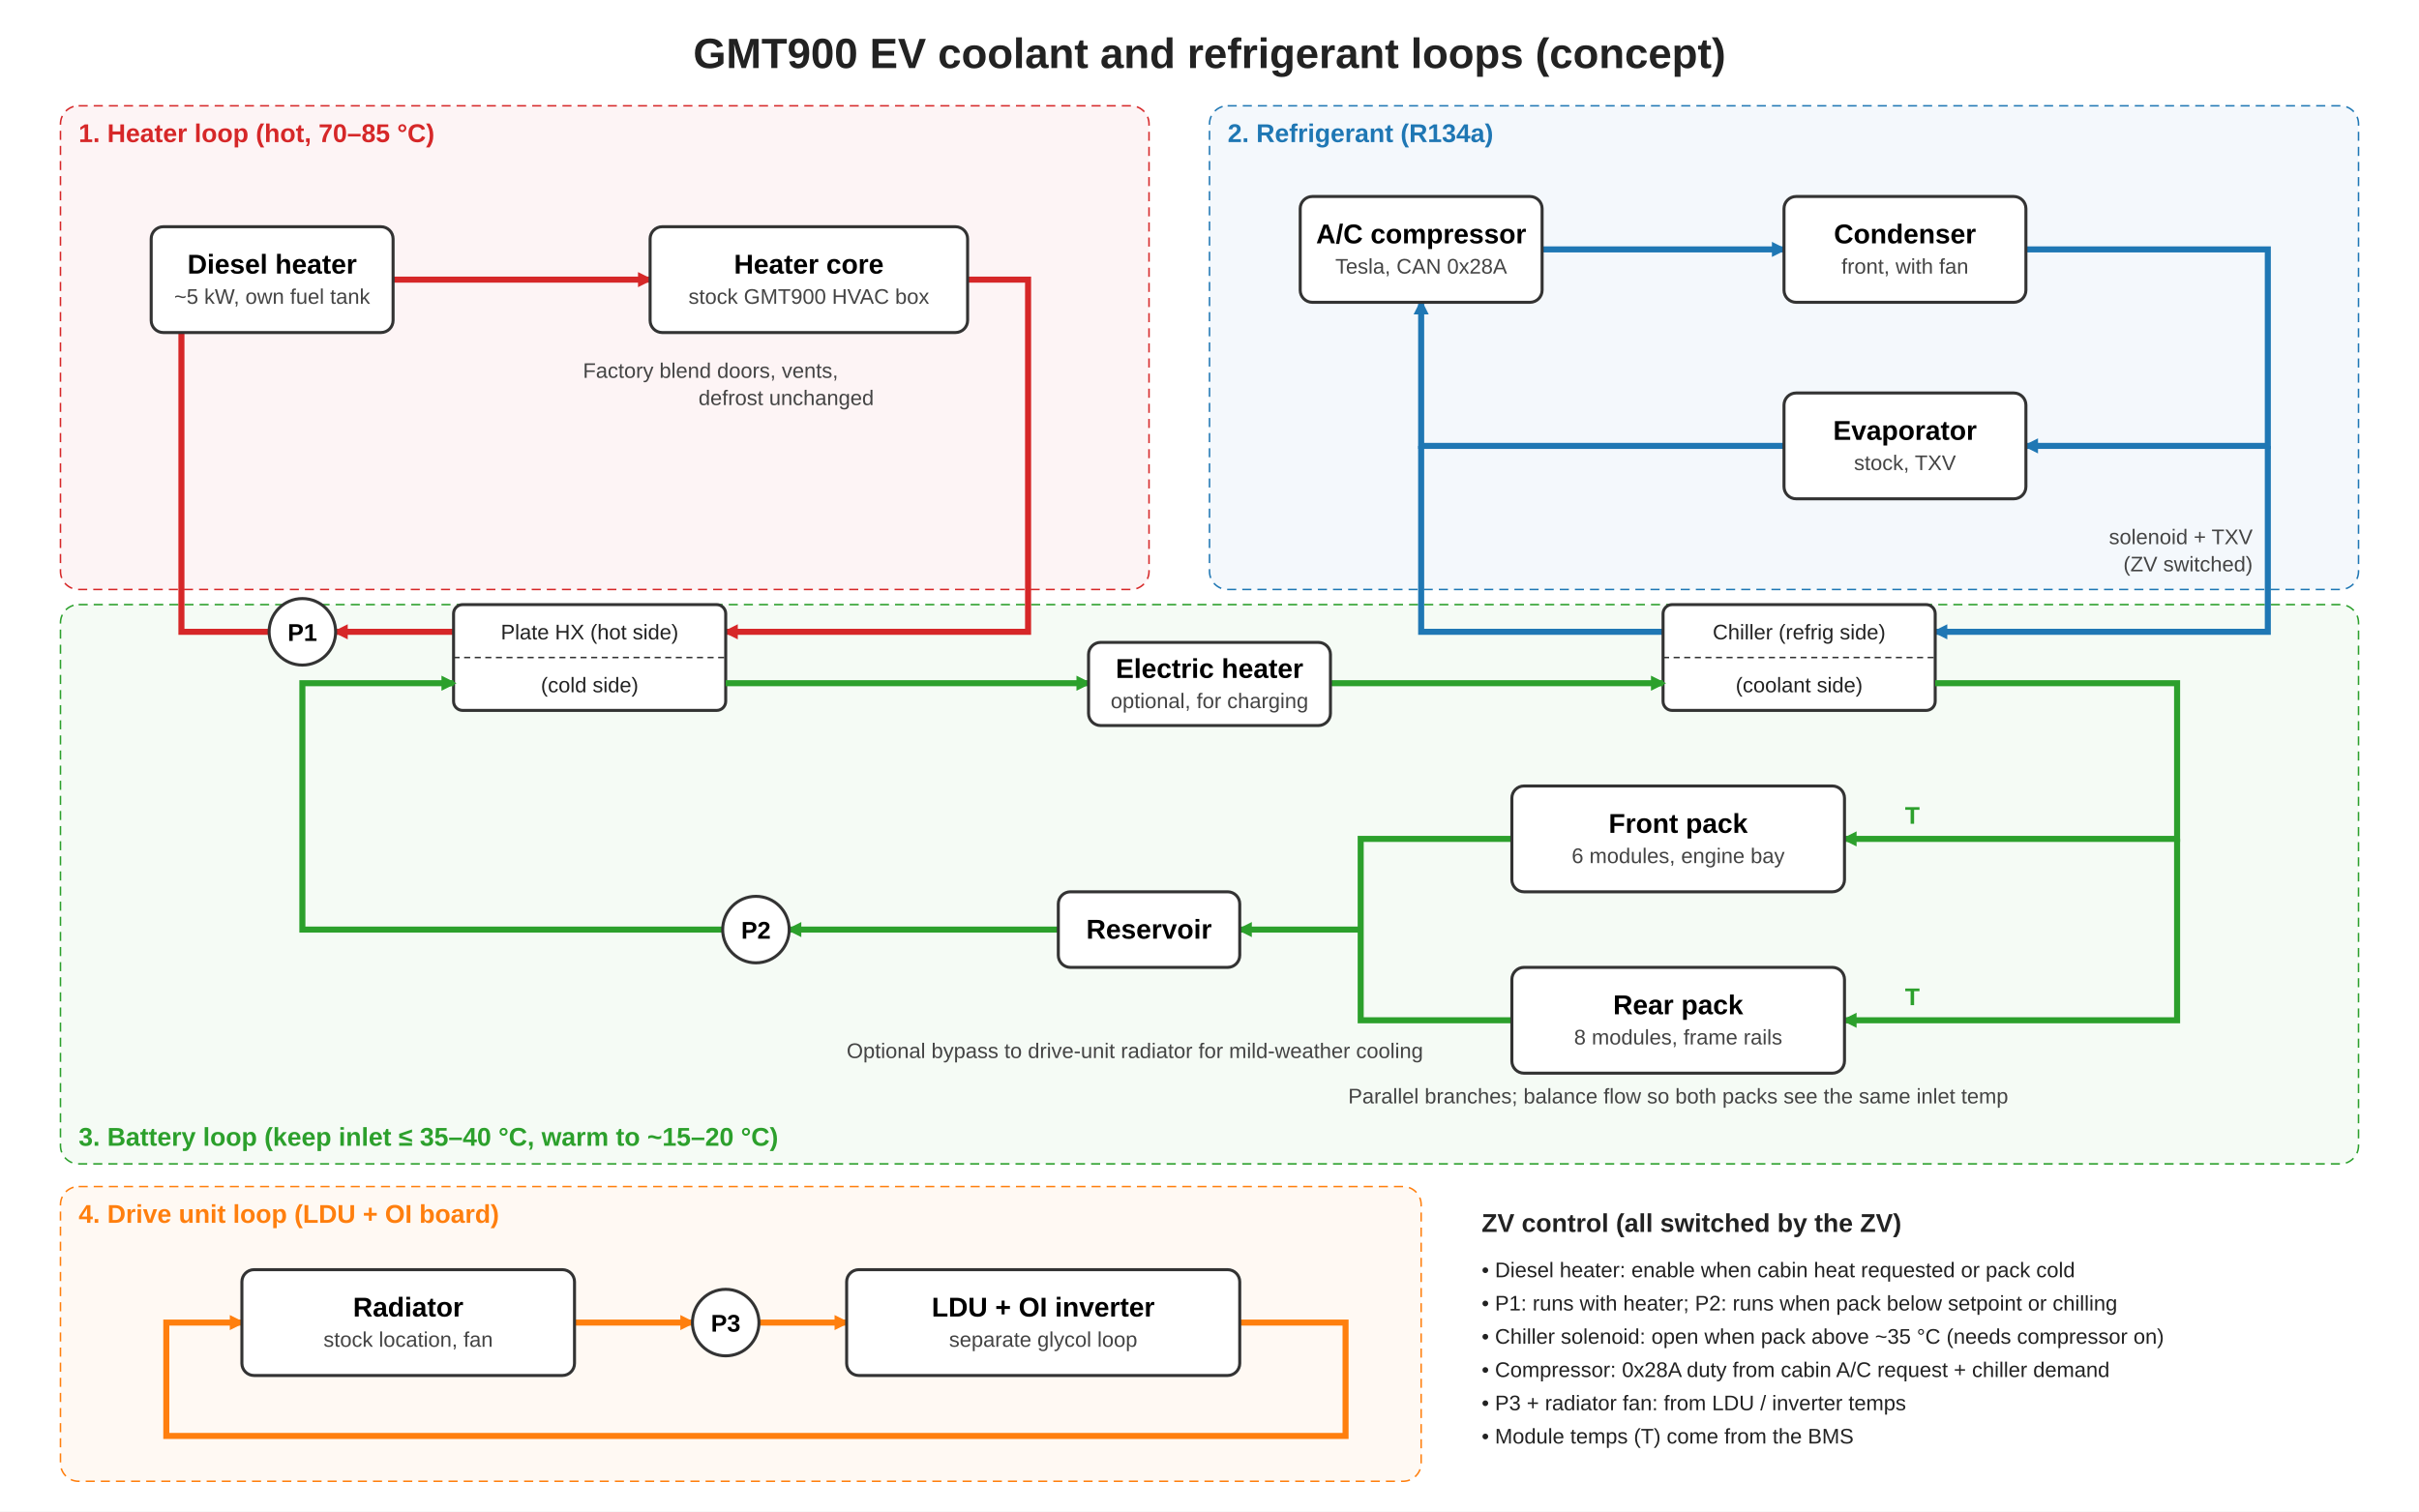
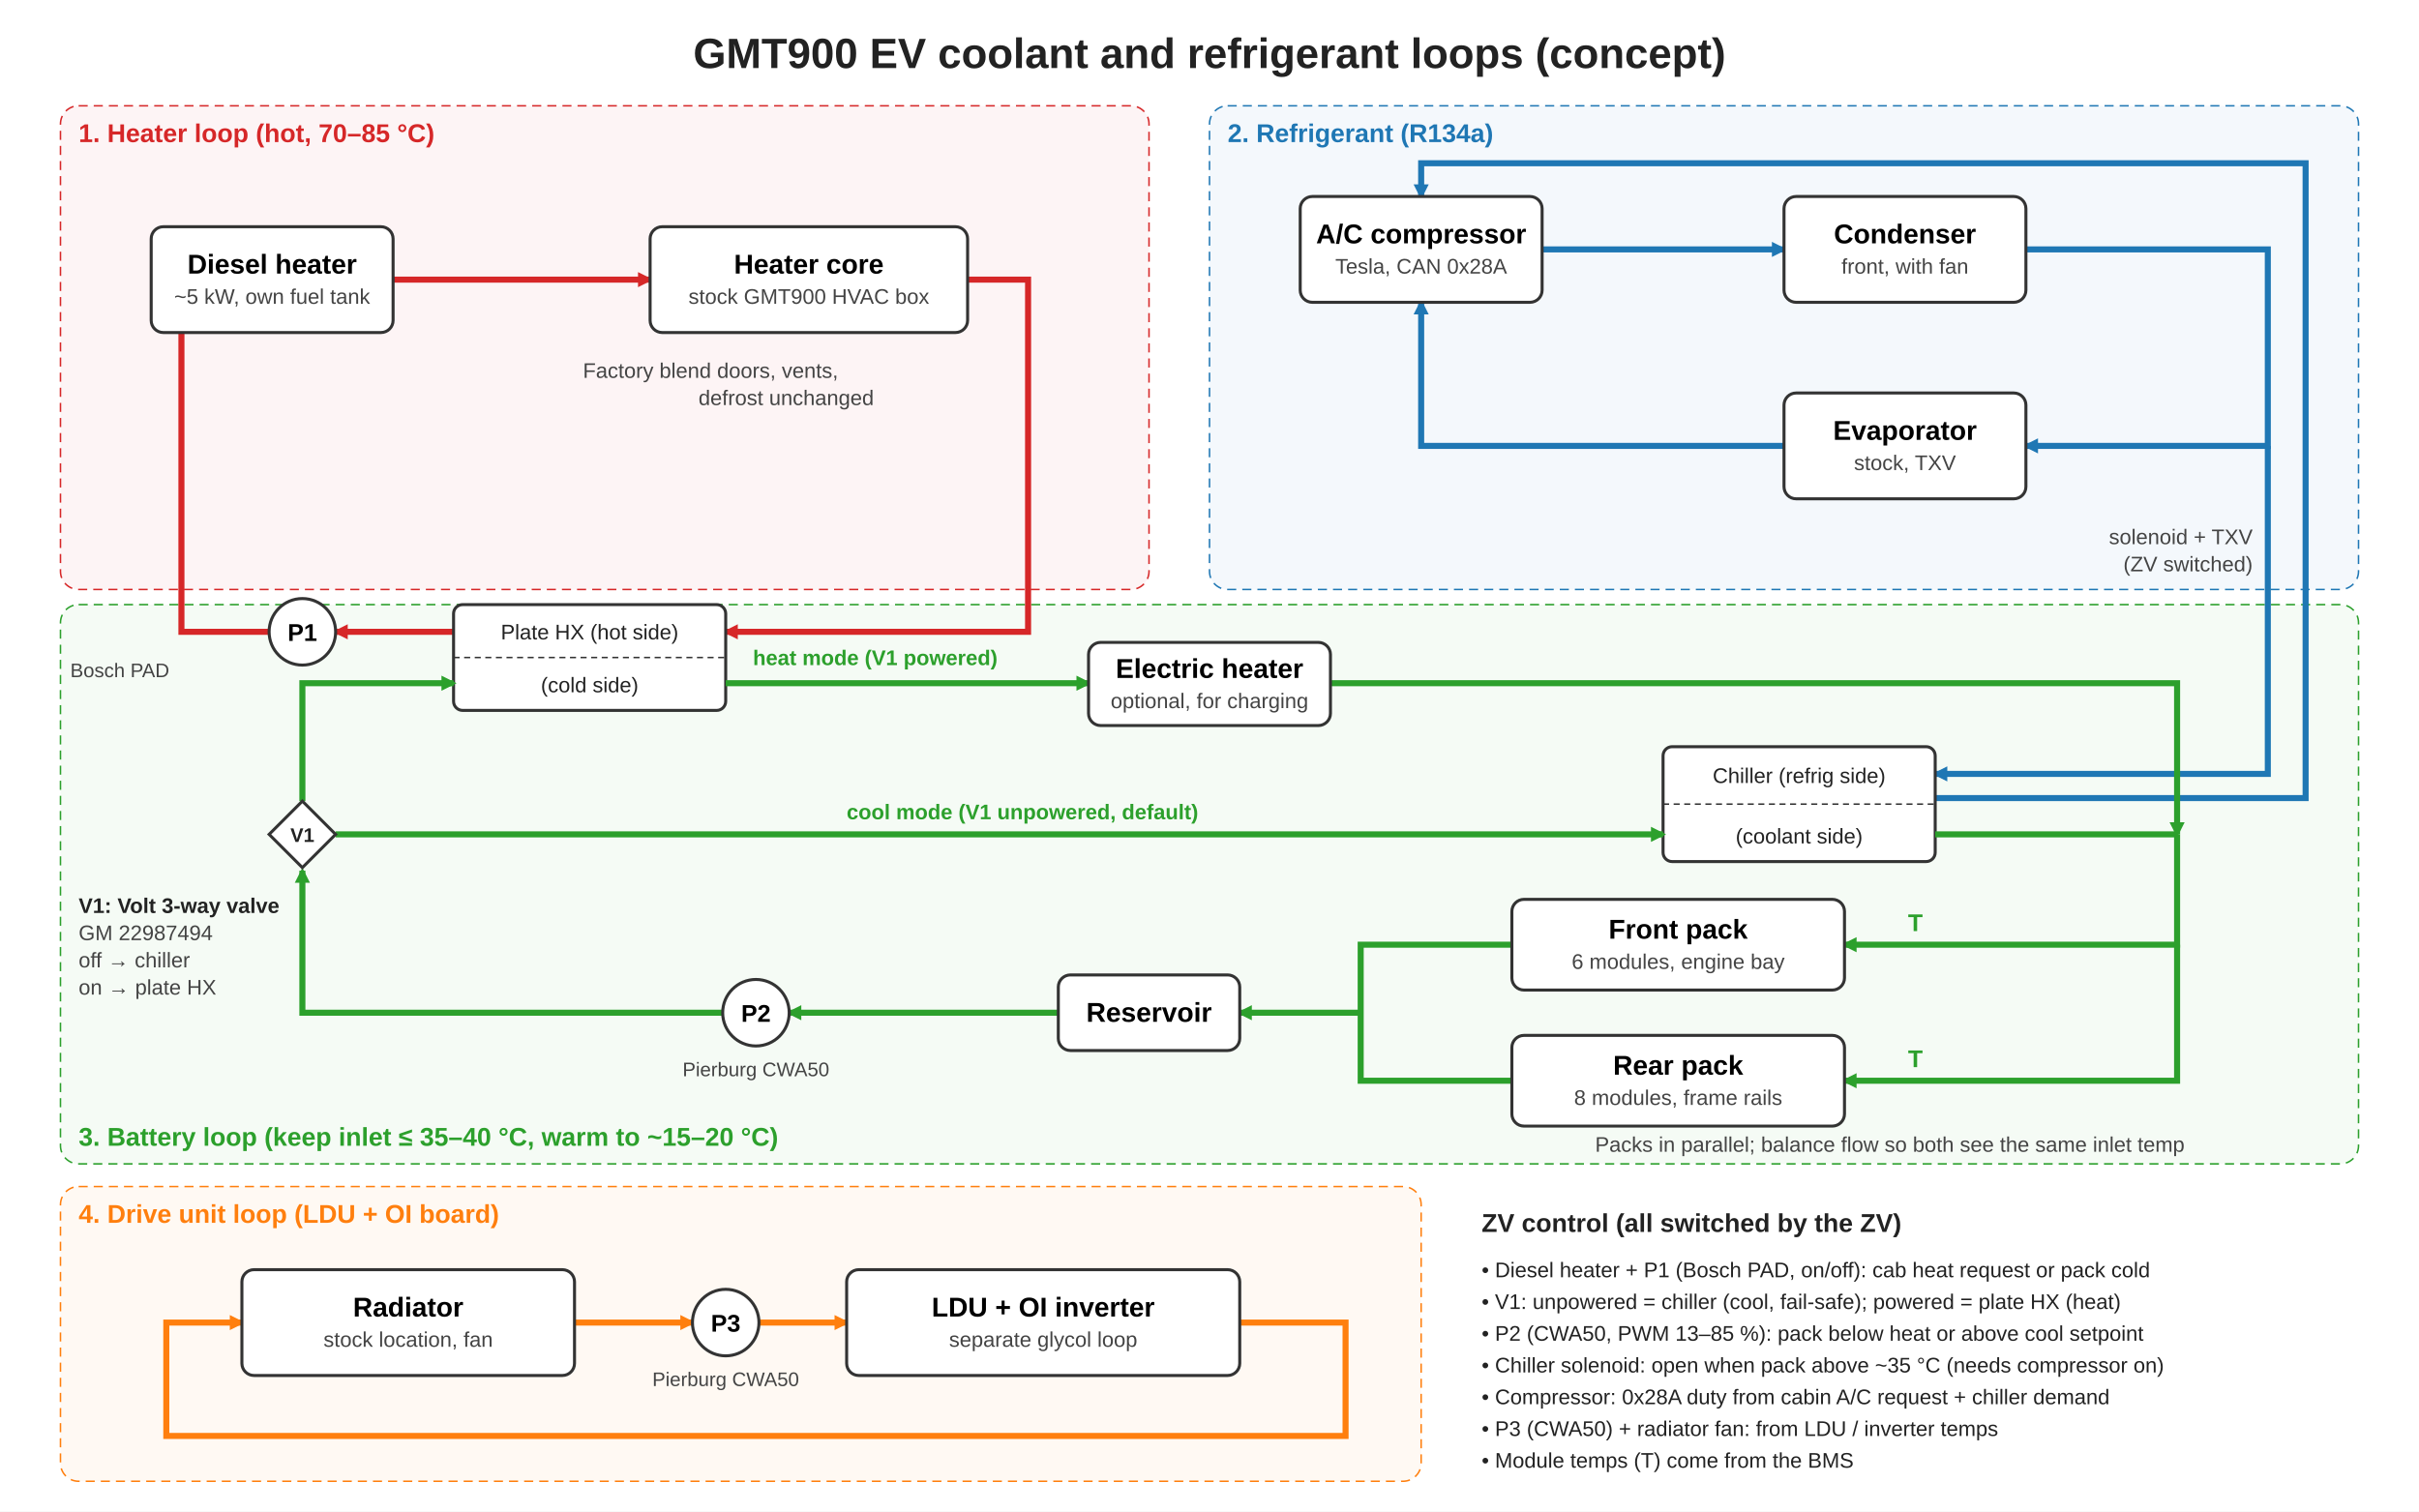
<svg xmlns="http://www.w3.org/2000/svg" width="1600" height="1000" viewBox="0 0 1600 1000" font-family="Arial, Helvetica, sans-serif">
  <defs>
    <marker id="aheat" markerWidth="14" markerHeight="14" markerUnits="userSpaceOnUse" refX="8" refY="5" orient="auto">
      <path d="M0,0 L10,5 L0,10 z" fill="#d62728" />
    </marker>
    <marker id="abatt" markerWidth="14" markerHeight="14" markerUnits="userSpaceOnUse" refX="8" refY="5" orient="auto">
      <path d="M0,0 L10,5 L0,10 z" fill="#2ca02c" />
    </marker>
    <marker id="aref" markerWidth="14" markerHeight="14" markerUnits="userSpaceOnUse" refX="8" refY="5" orient="auto">
      <path d="M0,0 L10,5 L0,10 z" fill="#1f77b4" />
    </marker>
    <marker id="adrv" markerWidth="14" markerHeight="14" markerUnits="userSpaceOnUse" refX="8" refY="5" orient="auto">
      <path d="M0,0 L10,5 L0,10 z" fill="#ff7f0e" />
    </marker>
  </defs>
  <rect width="1600" height="1000" fill="#fff" />
  <text x="800" y="45" font-size="28" fill="#222" text-anchor="middle" font-weight="bold">GMT900 EV coolant and refrigerant loops (concept)</text>
  <rect x="40" y="70" width="720" height="320" rx="12" fill="#d62728" fill-opacity="0.05" stroke="#d62728" stroke-dasharray="6 4" />
  <text x="52" y="94" font-size="17" fill="#d62728" text-anchor="start" font-weight="bold">1. Heater loop (hot, 70–85 °C)</text>
  <rect x="800" y="70" width="760" height="320" rx="12" fill="#1f77b4" fill-opacity="0.05" stroke="#1f77b4" stroke-dasharray="6 4" />
  <text x="812" y="94" font-size="17" fill="#1f77b4" text-anchor="start" font-weight="bold">2. Refrigerant (R134a)</text>
  <rect x="40" y="400" width="1520" height="370" rx="12" fill="#2ca02c" fill-opacity="0.05" stroke="#2ca02c" stroke-dasharray="6 4" />
  <text x="52" y="758" font-size="17" fill="#2ca02c" text-anchor="start" font-weight="bold">3. Battery loop (keep inlet ≤ 35–40 °C, warm to ~15–20 °C)</text>
  <rect x="40" y="785" width="900" height="195" rx="12" fill="#ff7f0e" fill-opacity="0.05" stroke="#ff7f0e" stroke-dasharray="6 4" />
  <text x="52" y="809" font-size="17" fill="#ff7f0e" text-anchor="start" font-weight="bold">4. Drive unit loop (LDU + OI board)</text>
  <path d="M260,185 L430,185" fill="none" stroke="#d62728" stroke-width="4" marker-end="url(#aheat)" />
  <path d="M640,185 L680,185 L680,418 L480,418" fill="none" stroke="#d62728" stroke-width="4" marker-end="url(#aheat)" />
  <path d="M300,418 L222,418" fill="none" stroke="#d62728" stroke-width="4" marker-end="url(#aheat)" />
  <path d="M178,418 L120,418 L120,185 L100,185" fill="none" stroke="#d62728" stroke-width="4" />
  <path d="M100,185 L100,185" fill="none" stroke="#d62728" stroke-width="4" />
  <path d="M120,185 L100,185" stroke="#d62728" stroke-width="4" />
  <rect x="100" y="150" width="160" height="70" rx="8" fill="#fff" stroke="#333" stroke-width="2" />
  <text x="180.0" y="181.0" text-anchor="middle" font-size="18" font-weight="bold">Diesel heater</text>
  <text x="180.0" y="201.0" text-anchor="middle" font-size="14" fill="#444">~5 kW, own fuel tank</text>
  <rect x="430" y="150" width="210" height="70" rx="8" fill="#fff" stroke="#333" stroke-width="2" />
  <text x="535.0" y="181.0" text-anchor="middle" font-size="18" font-weight="bold">Heater core</text>
  <text x="535.0" y="201.0" text-anchor="middle" font-size="14" fill="#444">stock GMT900 HVAC box</text>
  <circle cx="200" cy="418" r="22" fill="#fff" stroke="#333" stroke-width="2" />
  <text x="200" y="424" text-anchor="middle" font-size="16" font-weight="bold">P1</text>
  <text x="470" y="250" font-size="14" fill="#444" text-anchor="middle" font-weight="normal">Factory blend doors, vents,</text>
  <text x="520" y="268" font-size="14" fill="#444" text-anchor="middle" font-weight="normal">defrost unchanged</text>
  <rect x="300" y="400" width="180" height="70" rx="6" fill="#fff" stroke="#333" stroke-width="2" />
  <line x1="300" y1="435" x2="480" y2="435" stroke="#333" stroke-dasharray="4 3" />
  <text x="390" y="423" font-size="14" fill="#222" text-anchor="middle" font-weight="normal">Plate HX (hot side)</text>
  <text x="390" y="458" font-size="14" fill="#222" text-anchor="middle" font-weight="normal">(cold side)</text>
  <path d="M1020,165 L1180,165" fill="none" stroke="#1f77b4" stroke-width="4" marker-end="url(#aref)" />
  <path d="M1340,165 L1500,165 L1500,295 L1340,295" fill="none" stroke="#1f77b4" stroke-width="4" marker-end="url(#aref)" />
  <path d="M1180,295 L940,295 L940,200" fill="none" stroke="#1f77b4" stroke-width="4" marker-end="url(#aref)" />
-   <path d="M1500,295 L1500,418 L1280,418" fill="none" stroke="#1f77b4" stroke-width="4" marker-end="url(#aref)" />
-   <path d="M1100,418 L940,418 L940,295" fill="none" stroke="#1f77b4" stroke-width="4" />
+   <path d="M1500,295 L1500,512 L1280,512" fill="none" stroke="#1f77b4" stroke-width="4" marker-end="url(#aref)" />
+   <path d="M1280,528 L1525,528 L1525,108 L940,108 L940,130" fill="none" stroke="#1f77b4" stroke-width="4" marker-end="url(#aref)" />
  <rect x="860" y="130" width="160" height="70" rx="8" fill="#fff" stroke="#333" stroke-width="2" />
  <text x="940.0" y="161.0" text-anchor="middle" font-size="18" font-weight="bold">A/C compressor</text>
  <text x="940.0" y="181.0" text-anchor="middle" font-size="14" fill="#444">Tesla, CAN 0x28A</text>
  <rect x="1180" y="130" width="160" height="70" rx="8" fill="#fff" stroke="#333" stroke-width="2" />
  <text x="1260.0" y="161.0" text-anchor="middle" font-size="18" font-weight="bold">Condenser</text>
  <text x="1260.0" y="181.0" text-anchor="middle" font-size="14" fill="#444">front, with fan</text>
  <rect x="1180" y="260" width="160" height="70" rx="8" fill="#fff" stroke="#333" stroke-width="2" />
  <text x="1260.0" y="291.0" text-anchor="middle" font-size="18" font-weight="bold">Evaporator</text>
  <text x="1260.0" y="311.0" text-anchor="middle" font-size="14" fill="#444">stock, TXV</text>
-   <rect x="1100" y="400" width="180" height="70" rx="6" fill="#fff" stroke="#333" stroke-width="2" />
-   <line x1="1100" y1="435" x2="1280" y2="435" stroke="#333" stroke-dasharray="4 3" />
-   <text x="1190" y="423" font-size="14" fill="#222" text-anchor="middle" font-weight="normal">Chiller (refrig side)</text>
-   <text x="1190" y="458" font-size="14" fill="#222" text-anchor="middle" font-weight="normal">(coolant side)</text>
+   <rect x="1100" y="494" width="180" height="76" rx="6" fill="#fff" stroke="#333" stroke-width="2" />
+   <line x1="1100" y1="532" x2="1280" y2="532" stroke="#333" stroke-dasharray="4 3" />
+   <text x="1190" y="518" font-size="14" fill="#222" text-anchor="middle" font-weight="normal">Chiller (refrig side)</text>
+   <text x="1190" y="558" font-size="14" fill="#222" text-anchor="middle" font-weight="normal">(coolant side)</text>
  <text x="1490" y="360" font-size="14" fill="#444" text-anchor="end" font-weight="normal">solenoid + TXV</text>
  <text x="1490" y="378" font-size="14" fill="#444" text-anchor="end" font-weight="normal">(ZV switched)</text>
+   <path d="M200,530 L200,452 L300,452" fill="none" stroke="#2ca02c" stroke-width="4" marker-end="url(#abatt)" />
  <path d="M480,452 L720,452" fill="none" stroke="#2ca02c" stroke-width="4" marker-end="url(#abatt)" />
-   <path d="M880,452 L1100,452" fill="none" stroke="#2ca02c" stroke-width="4" marker-end="url(#abatt)" />
-   <path d="M1280,452 L1440,452 L1440,555 L1220,555" fill="none" stroke="#2ca02c" stroke-width="4" marker-end="url(#abatt)" />
-   <path d="M1440,555 L1440,675 L1220,675" fill="none" stroke="#2ca02c" stroke-width="4" marker-end="url(#abatt)" />
-   <path d="M1000,555 L900,555 L900,675 L1000,675" fill="none" stroke="#2ca02c" stroke-width="4" />
-   <path d="M900,615 L820,615" fill="none" stroke="#2ca02c" stroke-width="4" marker-end="url(#abatt)" />
-   <path d="M700,615 L522,615" fill="none" stroke="#2ca02c" stroke-width="4" marker-end="url(#abatt)" />
-   <path d="M478,615 L200,615 L200,452 L300,452" fill="none" stroke="#2ca02c" stroke-width="4" marker-end="url(#abatt)" />
+   <path d="M880,452 L1440,452 L1440,552" fill="none" stroke="#2ca02c" stroke-width="4" marker-end="url(#abatt)" />
+   <path d="M222,552 L1100,552" fill="none" stroke="#2ca02c" stroke-width="4" marker-end="url(#abatt)" />
+   <path d="M1280,552 L1440,552" fill="none" stroke="#2ca02c" stroke-width="4" />
+   <path d="M1440,552 L1440,625 L1220,625" fill="none" stroke="#2ca02c" stroke-width="4" marker-end="url(#abatt)" />
+   <path d="M1440,625 L1440,715 L1220,715" fill="none" stroke="#2ca02c" stroke-width="4" marker-end="url(#abatt)" />
+   <path d="M1000,625 L900,625 L900,715 L1000,715" fill="none" stroke="#2ca02c" stroke-width="4" />
+   <path d="M900,670 L820,670" fill="none" stroke="#2ca02c" stroke-width="4" marker-end="url(#abatt)" />
+   <path d="M700,670 L522,670" fill="none" stroke="#2ca02c" stroke-width="4" marker-end="url(#abatt)" />
+   <path d="M478,670 L200,670 L200,576" fill="none" stroke="#2ca02c" stroke-width="4" marker-end="url(#abatt)" />
+   <polygon points="200,530 222,552 200,574 178,552" fill="#fff" stroke="#333" stroke-width="2" />
+   <text x="200" y="557" font-size="13" fill="#222" text-anchor="middle" font-weight="bold">V1</text>
+   <text x="52" y="604" font-size="14" fill="#222" text-anchor="start" font-weight="bold">V1: Volt 3-way valve</text>
+   <text x="52" y="622" font-size="14" fill="#444" text-anchor="start" font-weight="normal">GM 22987494</text>
+   <text x="52" y="640" font-size="14" fill="#444" text-anchor="start" font-weight="normal">off → chiller</text>
+   <text x="52" y="658" font-size="14" fill="#444" text-anchor="start" font-weight="normal">on → plate HX</text>
+   <text x="498" y="440" font-size="14" fill="#2ca02c" text-anchor="start" font-weight="bold">heat mode (V1 powered)</text>
+   <text x="560" y="542" font-size="14" fill="#2ca02c" text-anchor="start" font-weight="bold">cool mode (V1 unpowered, default)</text>
  <rect x="720" y="425" width="160" height="55" rx="8" fill="#fff" stroke="#333" stroke-width="2" />
  <text x="800.0" y="448.5" text-anchor="middle" font-size="18" font-weight="bold">Electric heater</text>
  <text x="800.0" y="468.5" text-anchor="middle" font-size="14" fill="#444">optional, for charging</text>
-   <rect x="1000" y="520" width="220" height="70" rx="8" fill="#fff" stroke="#333" stroke-width="2" />
-   <text x="1110.0" y="551.0" text-anchor="middle" font-size="18" font-weight="bold">Front pack</text>
-   <text x="1110.0" y="571.0" text-anchor="middle" font-size="14" fill="#444">6 modules, engine bay</text>
-   <rect x="1000" y="640" width="220" height="70" rx="8" fill="#fff" stroke="#333" stroke-width="2" />
-   <text x="1110.0" y="671.0" text-anchor="middle" font-size="18" font-weight="bold">Rear pack</text>
-   <text x="1110.0" y="691.0" text-anchor="middle" font-size="14" fill="#444">8 modules, frame rails</text>
-   <rect x="700" y="590" width="120" height="50" rx="8" fill="#fff" stroke="#333" stroke-width="2" />
-   <text x="760.0" y="621.0" text-anchor="middle" font-size="18" font-weight="bold">Reservoir</text>
-   <circle cx="500" cy="615" r="22" fill="#fff" stroke="#333" stroke-width="2" />
-   <text x="500" y="621" text-anchor="middle" font-size="16" font-weight="bold">P2</text>
-   <text x="1260" y="545" font-size="16" fill="#2ca02c" text-anchor="start" font-weight="bold">T</text>
-   <text x="1260" y="665" font-size="16" fill="#2ca02c" text-anchor="start" font-weight="bold">T</text>
-   <text x="1110" y="730" font-size="14" fill="#444" text-anchor="middle" font-weight="normal">Parallel branches; balance flow so both packs see the same inlet temp</text>
-   <text x="560" y="700" font-size="14" fill="#444" text-anchor="start" font-weight="normal">Optional bypass to drive-unit radiator for mild-weather cooling</text>
+   <rect x="1000" y="595" width="220" height="60" rx="8" fill="#fff" stroke="#333" stroke-width="2" />
+   <text x="1110.0" y="621.0" text-anchor="middle" font-size="18" font-weight="bold">Front pack</text>
+   <text x="1110.0" y="641.0" text-anchor="middle" font-size="14" fill="#444">6 modules, engine bay</text>
+   <rect x="1000" y="685" width="220" height="60" rx="8" fill="#fff" stroke="#333" stroke-width="2" />
+   <text x="1110.0" y="711.0" text-anchor="middle" font-size="18" font-weight="bold">Rear pack</text>
+   <text x="1110.0" y="731.0" text-anchor="middle" font-size="14" fill="#444">8 modules, frame rails</text>
+   <rect x="700" y="645" width="120" height="50" rx="8" fill="#fff" stroke="#333" stroke-width="2" />
+   <text x="760.0" y="676.0" text-anchor="middle" font-size="18" font-weight="bold">Reservoir</text>
+   <circle cx="500" cy="670" r="22" fill="#fff" stroke="#333" stroke-width="2" />
+   <text x="500" y="676" text-anchor="middle" font-size="16" font-weight="bold">P2</text>
+   <text x="500" y="712" font-size="13" fill="#444" text-anchor="middle" font-weight="normal">Pierburg CWA50</text>
+   <text x="1262" y="616" font-size="16" fill="#2ca02c" text-anchor="start" font-weight="bold">T</text>
+   <text x="1262" y="706" font-size="16" fill="#2ca02c" text-anchor="start" font-weight="bold">T</text>
+   <text x="1250" y="762" font-size="14" fill="#444" text-anchor="middle" font-weight="normal">Packs in parallel; balance flow so both see the same inlet temp</text>
+   <text x="112" y="448" font-size="13" fill="#444" text-anchor="end" font-weight="normal">Bosch PAD</text>
  <path d="M380,875 L458,875" fill="none" stroke="#ff7f0e" stroke-width="4" marker-end="url(#adrv)" />
  <path d="M502,875 L560,875" fill="none" stroke="#ff7f0e" stroke-width="4" marker-end="url(#adrv)" />
  <path d="M820,875 L890,875 L890,950 L110,950 L110,875 L160,875" fill="none" stroke="#ff7f0e" stroke-width="4" marker-end="url(#adrv)" />
  <rect x="160" y="840" width="220" height="70" rx="8" fill="#fff" stroke="#333" stroke-width="2" />
  <text x="270.0" y="871.0" text-anchor="middle" font-size="18" font-weight="bold">Radiator</text>
  <text x="270.0" y="891.0" text-anchor="middle" font-size="14" fill="#444">stock location, fan</text>
  <circle cx="480" cy="875" r="22" fill="#fff" stroke="#333" stroke-width="2" />
  <text x="480" y="881" text-anchor="middle" font-size="16" font-weight="bold">P3</text>
+   <text x="480" y="917" font-size="13" fill="#444" text-anchor="middle" font-weight="normal">Pierburg CWA50</text>
  <rect x="560" y="840" width="260" height="70" rx="8" fill="#fff" stroke="#333" stroke-width="2" />
  <text x="690.0" y="871.0" text-anchor="middle" font-size="18" font-weight="bold">LDU + OI inverter</text>
  <text x="690.0" y="891.0" text-anchor="middle" font-size="14" fill="#444">separate glycol loop</text>
  <text x="980" y="815" font-size="17" fill="#222" text-anchor="start" font-weight="bold">ZV control (all switched by the ZV)</text>
-   <text x="980" y="845" font-size="14" fill="#222" text-anchor="start" font-weight="normal">• Diesel heater: enable when cabin heat requested or pack cold</text>
-   <text x="980" y="867" font-size="14" fill="#222" text-anchor="start" font-weight="normal">• P1: runs with heater; P2: runs when pack below setpoint or chilling</text>
-   <text x="980" y="889" font-size="14" fill="#222" text-anchor="start" font-weight="normal">• Chiller solenoid: open when pack above ~35 °C (needs compressor on)</text>
-   <text x="980" y="911" font-size="14" fill="#222" text-anchor="start" font-weight="normal">• Compressor: 0x28A duty from cabin A/C request + chiller demand</text>
-   <text x="980" y="933" font-size="14" fill="#222" text-anchor="start" font-weight="normal">• P3 + radiator fan: from LDU / inverter temps</text>
-   <text x="980" y="955" font-size="14" fill="#222" text-anchor="start" font-weight="normal">• Module temps (T) come from the BMS</text>
+   <text x="980" y="845" font-size="14" fill="#222" text-anchor="start" font-weight="normal">• Diesel heater + P1 (Bosch PAD, on/off): cab heat request or pack cold</text>
+   <text x="980" y="866" font-size="14" fill="#222" text-anchor="start" font-weight="normal">• V1: unpowered = chiller (cool, fail-safe); powered = plate HX (heat)</text>
+   <text x="980" y="887" font-size="14" fill="#222" text-anchor="start" font-weight="normal">• P2 (CWA50, PWM 13–85 %): pack below heat or above cool setpoint</text>
+   <text x="980" y="908" font-size="14" fill="#222" text-anchor="start" font-weight="normal">• Chiller solenoid: open when pack above ~35 °C (needs compressor on)</text>
+   <text x="980" y="929" font-size="14" fill="#222" text-anchor="start" font-weight="normal">• Compressor: 0x28A duty from cabin A/C request + chiller demand</text>
+   <text x="980" y="950" font-size="14" fill="#222" text-anchor="start" font-weight="normal">• P3 (CWA50) + radiator fan: from LDU / inverter temps</text>
+   <text x="980" y="971" font-size="14" fill="#222" text-anchor="start" font-weight="normal">• Module temps (T) come from the BMS</text>
</svg>
